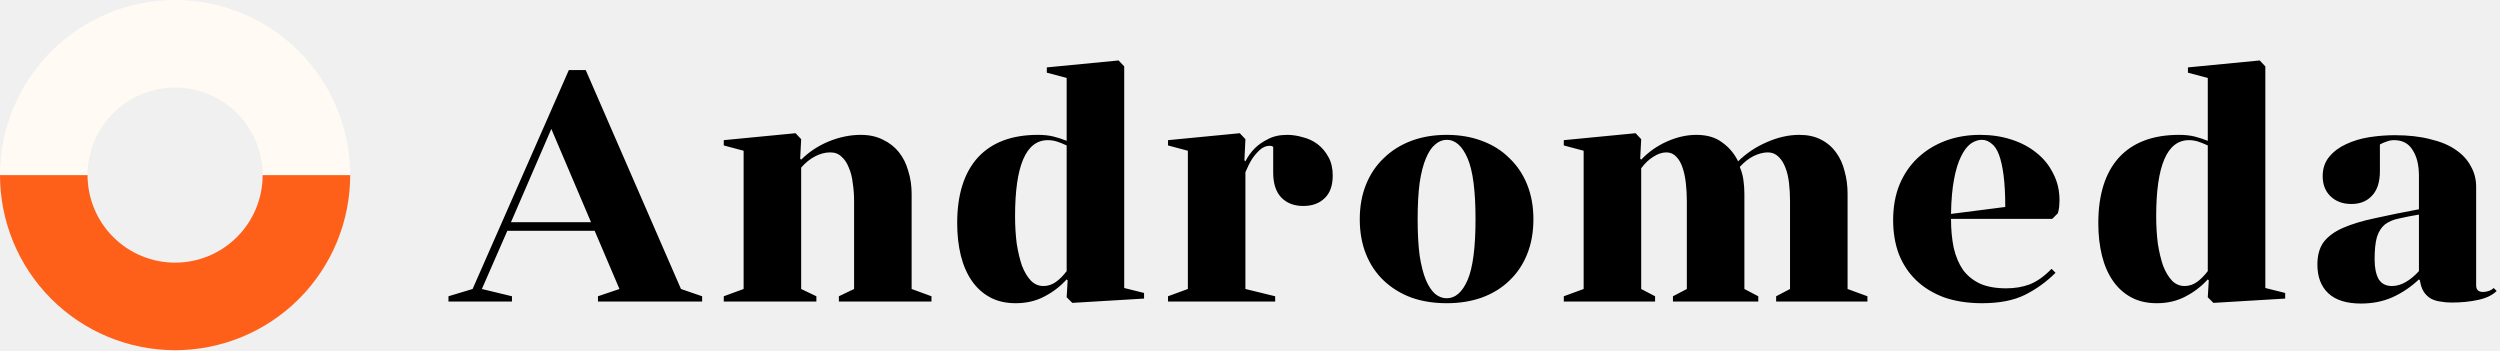
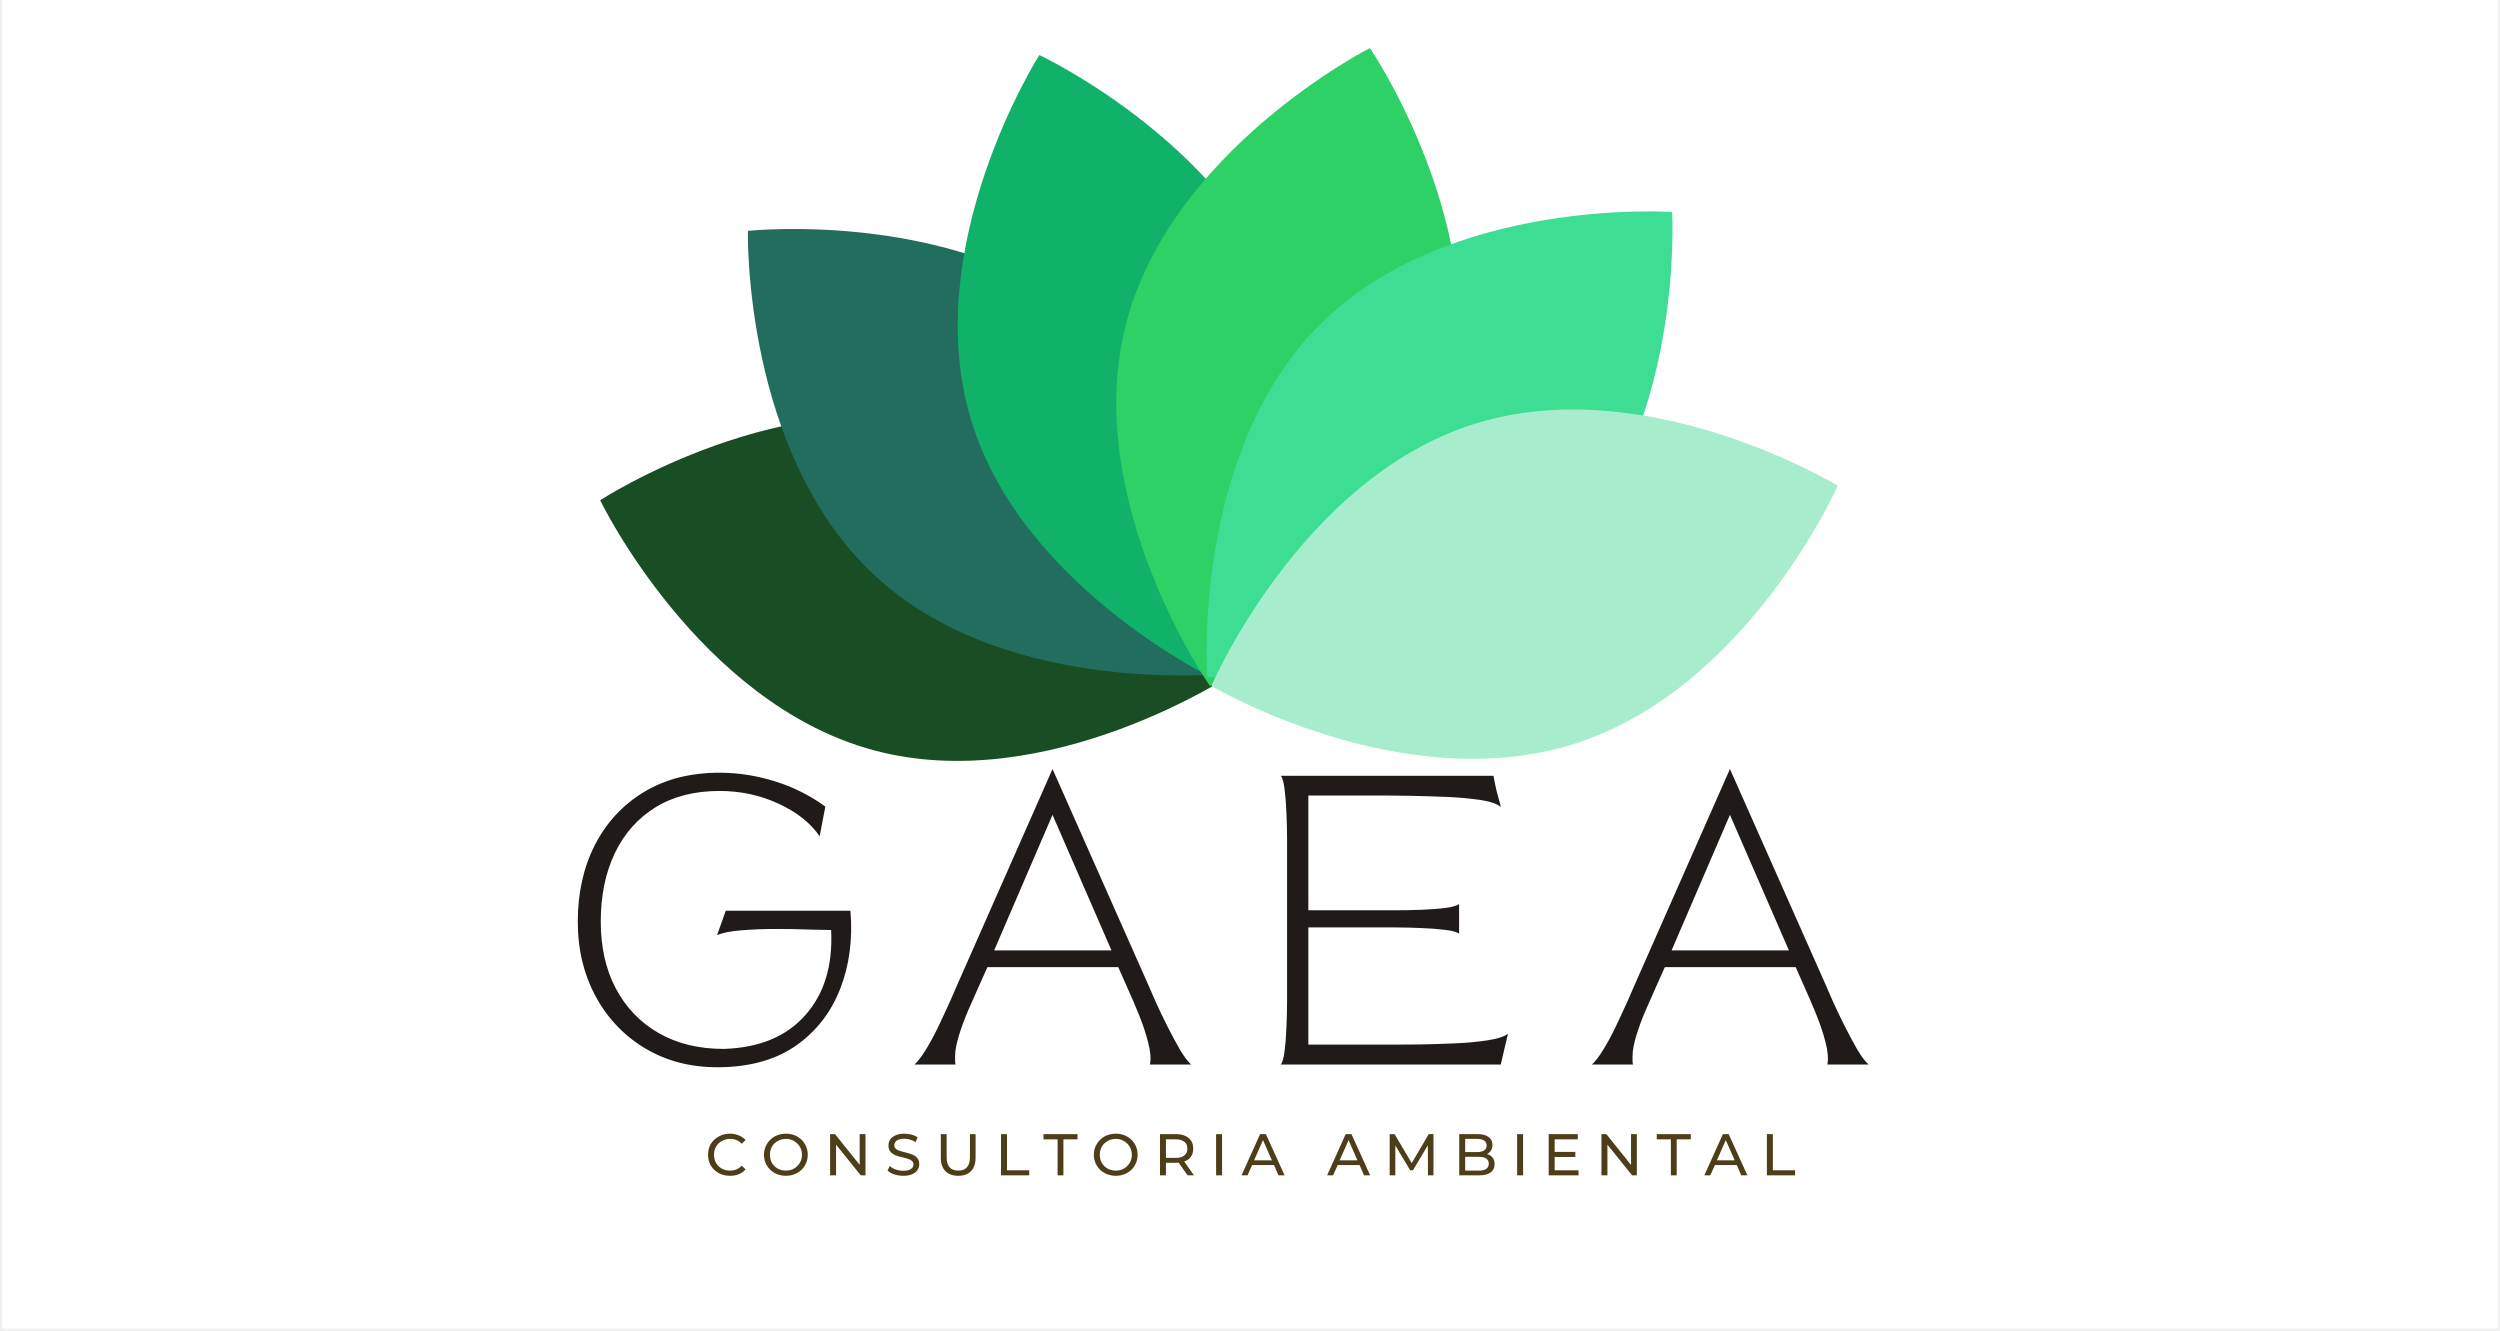
- <svg xmlns="http://www.w3.org/2000/svg" width="257" height="36" viewBox="0 0 257 36" fill="none">
-   <path d="M36 18C36 20.364 35.534 22.704 34.63 24.888C33.725 27.072 32.399 29.056 30.728 30.728C29.056 32.399 27.072 33.725 24.888 34.63C22.704 35.534 20.364 36 18 36C15.636 36 13.296 35.534 11.112 34.63C8.928 33.725 6.944 32.399 5.272 30.728C3.601 29.056 2.275 27.072 1.37 24.888C0.466 22.704 -2.06649e-07 20.364 0 18L9 18C9 19.182 9.233 20.352 9.685 21.444C10.137 22.536 10.8 23.528 11.636 24.364C12.472 25.2 13.464 25.863 14.556 26.315C15.648 26.767 16.818 27 18 27C19.182 27 20.352 26.767 21.444 26.315C22.536 25.863 23.528 25.2 24.364 24.364C25.2 23.528 25.863 22.536 26.315 21.444C26.767 20.352 27 19.182 27 18H36Z" fill="#FE6019" />
-   <path d="M-1.57361e-06 18C-1.78026e-06 15.636 0.466 13.296 1.37 11.112C2.275 8.928 3.601 6.944 5.272 5.272C6.944 3.601 8.928 2.275 11.112 1.37C13.296 0.466 15.636 1.78026e-06 18 1.57361e-06C20.364 1.36696e-06 22.704 0.466 24.888 1.37C27.072 2.275 29.056 3.601 30.728 5.272C32.399 6.944 33.725 8.928 34.63 11.112C35.534 13.296 36 15.636 36 18L27 18C27 16.818 26.767 15.648 26.315 14.556C25.863 13.464 25.2 12.472 24.364 11.636C23.528 10.8 22.536 10.137 21.444 9.685C20.352 9.233 19.182 9 18 9C16.818 9 15.648 9.233 14.556 9.685C13.464 10.137 12.472 10.8 11.636 11.636C10.8 12.472 10.137 13.464 9.685 14.556C9.233 15.648 9 16.818 9 18L-1.57361e-06 18Z" fill="#FFFAF3" />
-   <path d="M70.004 29.708L72.18 30.456V31H61.47V30.456L63.68 29.708L61.13 23.724H52.154L49.536 29.708L52.63 30.456V31H46.102V30.456L48.584 29.708L58.478 7.2H60.212L70.004 29.708ZM52.528 22.84H60.756L56.676 13.252L52.528 22.84ZM82.36 29.708L83.924 30.456V31H74.404V30.456L76.444 29.708V15.496L74.404 14.952V14.408L81.782 13.694L82.36 14.306L82.258 16.312L82.36 16.414C83.153 15.621 84.094 14.997 85.182 14.544C86.293 14.091 87.392 13.864 88.48 13.864C89.364 13.864 90.135 14.034 90.792 14.374C91.449 14.691 91.993 15.122 92.424 15.666C92.855 16.21 93.172 16.856 93.376 17.604C93.603 18.329 93.716 19.1 93.716 19.916V29.708L95.756 30.456V31H86.236V30.456L87.8 29.708V20.664C87.8 20.029 87.755 19.417 87.664 18.828C87.596 18.216 87.46 17.683 87.256 17.23C87.075 16.754 86.825 16.38 86.508 16.108C86.213 15.813 85.828 15.666 85.352 15.666C84.831 15.666 84.309 15.802 83.788 16.074C83.267 16.346 82.791 16.731 82.36 17.23V29.708ZM117.609 30.116V30.694L110.231 31.136L109.653 30.558L109.755 28.824L109.653 28.722C108.996 29.447 108.225 30.037 107.341 30.49C106.48 30.943 105.505 31.17 104.417 31.17C103.397 31.17 102.513 30.966 101.765 30.558C101.017 30.15 100.394 29.583 99.895 28.858C99.397 28.133 99.023 27.271 98.773 26.274C98.524 25.254 98.399 24.143 98.399 22.942C98.399 20.018 99.102 17.774 100.507 16.21C101.935 14.646 103.998 13.864 106.695 13.864C107.307 13.864 107.84 13.921 108.293 14.034C108.747 14.147 109.2 14.295 109.653 14.476V8.016L107.613 7.472V6.928L114.991 6.214L115.569 6.826V29.606L117.609 30.116ZM109.653 14.952C109.268 14.771 108.928 14.635 108.633 14.544C108.339 14.453 108.033 14.408 107.715 14.408C105.471 14.408 104.349 17.015 104.349 22.228C104.349 23.225 104.406 24.166 104.519 25.05C104.655 25.911 104.837 26.671 105.063 27.328C105.313 27.963 105.619 28.473 105.981 28.858C106.344 29.221 106.775 29.402 107.273 29.402C107.727 29.402 108.146 29.266 108.531 28.994C108.917 28.722 109.291 28.348 109.653 27.872V14.952ZM122.112 15.496L120.072 14.952V14.408L127.45 13.694L128.028 14.306L127.926 16.482L128.028 16.584C128.277 16.085 128.606 15.632 129.014 15.224C129.354 14.884 129.796 14.578 130.34 14.306C130.884 14.011 131.552 13.864 132.346 13.864C132.844 13.864 133.366 13.943 133.91 14.102C134.476 14.238 134.986 14.476 135.44 14.816C135.893 15.156 136.267 15.598 136.562 16.142C136.856 16.663 137.004 17.298 137.004 18.046C137.004 19.089 136.72 19.871 136.154 20.392C135.61 20.913 134.884 21.174 133.978 21.174C133.026 21.174 132.266 20.879 131.7 20.29C131.156 19.701 130.884 18.851 130.884 17.74V15.088C130.77 15.02 130.657 14.986 130.544 14.986C130.158 14.986 129.807 15.133 129.49 15.428C129.195 15.7 128.934 16.006 128.708 16.346C128.458 16.754 128.232 17.207 128.028 17.706V29.708L131.088 30.456V31H120.072V30.456L122.112 29.708V15.496ZM139.784 22.534C139.784 21.219 139.999 20.029 140.43 18.964C140.86 17.899 141.472 16.992 142.266 16.244C143.059 15.473 144 14.884 145.088 14.476C146.176 14.068 147.388 13.864 148.726 13.864C150.04 13.864 151.242 14.068 152.33 14.476C153.44 14.884 154.381 15.473 155.152 16.244C155.945 16.992 156.557 17.899 156.988 18.964C157.418 20.029 157.634 21.219 157.634 22.534C157.634 23.871 157.418 25.073 156.988 26.138C156.557 27.203 155.945 28.11 155.152 28.858C154.381 29.606 153.44 30.184 152.33 30.592C151.242 30.977 150.04 31.17 148.726 31.17C147.388 31.17 146.176 30.977 145.088 30.592C144 30.184 143.059 29.606 142.266 28.858C141.472 28.11 140.86 27.203 140.43 26.138C139.999 25.073 139.784 23.871 139.784 22.534ZM145.734 22.534C145.734 23.985 145.802 25.231 145.938 26.274C146.096 27.294 146.312 28.133 146.584 28.79C146.856 29.425 147.173 29.901 147.536 30.218C147.898 30.513 148.295 30.66 148.726 30.66C149.61 30.66 150.324 30.037 150.868 28.79C151.412 27.521 151.684 25.435 151.684 22.534C151.684 19.61 151.412 17.525 150.868 16.278C150.324 15.009 149.61 14.374 148.726 14.374C148.295 14.374 147.898 14.533 147.536 14.85C147.173 15.145 146.856 15.621 146.584 16.278C146.312 16.913 146.096 17.751 145.938 18.794C145.802 19.837 145.734 21.083 145.734 22.534ZM168.715 29.708L170.143 30.456V31H160.759V30.456L162.799 29.708V15.496L160.759 14.952V14.408L168.137 13.694L168.715 14.306L168.613 16.312L168.715 16.414C169.463 15.621 170.347 14.997 171.367 14.544C172.387 14.091 173.395 13.864 174.393 13.864C175.481 13.864 176.365 14.125 177.045 14.646C177.747 15.145 178.291 15.791 178.677 16.584C179.538 15.745 180.524 15.088 181.635 14.612C182.768 14.113 183.879 13.864 184.967 13.864C185.828 13.864 186.565 14.023 187.177 14.34C187.811 14.657 188.333 15.099 188.741 15.666C189.149 16.21 189.443 16.856 189.625 17.604C189.829 18.329 189.931 19.1 189.931 19.916V29.708L191.971 30.456V31H182.587V30.456L184.015 29.708V20.664C184.015 20.029 183.981 19.417 183.913 18.828C183.845 18.216 183.72 17.683 183.539 17.23C183.357 16.754 183.119 16.38 182.825 16.108C182.53 15.813 182.167 15.666 181.737 15.666C181.283 15.666 180.796 15.791 180.275 16.04C179.776 16.289 179.3 16.663 178.847 17.162C179.028 17.57 179.153 18.012 179.221 18.488C179.289 18.964 179.323 19.44 179.323 19.916V29.708L180.751 30.456V31H171.979V30.456L173.407 29.708V20.664C173.407 20.029 173.373 19.417 173.305 18.828C173.237 18.216 173.123 17.683 172.965 17.23C172.806 16.754 172.591 16.38 172.319 16.108C172.047 15.813 171.707 15.666 171.299 15.666C170.868 15.666 170.426 15.813 169.973 16.108C169.519 16.38 169.1 16.777 168.715 17.298V29.708ZM200.565 22.5C200.565 23.588 200.656 24.574 200.837 25.458C201.041 26.342 201.359 27.101 201.789 27.736C202.243 28.348 202.832 28.824 203.557 29.164C204.283 29.481 205.178 29.64 206.243 29.64C207.127 29.64 207.932 29.504 208.657 29.232C209.405 28.937 210.153 28.405 210.901 27.634L211.309 28.042C210.38 28.971 209.326 29.731 208.147 30.32C206.991 30.887 205.529 31.17 203.761 31.17C202.288 31.17 200.973 30.966 199.817 30.558C198.684 30.127 197.732 29.538 196.961 28.79C196.191 28.042 195.601 27.147 195.193 26.104C194.808 25.061 194.615 23.905 194.615 22.636C194.615 21.276 194.831 20.063 195.261 18.998C195.715 17.91 196.338 16.992 197.131 16.244C197.947 15.473 198.899 14.884 199.987 14.476C201.075 14.068 202.265 13.864 203.557 13.864C204.713 13.864 205.779 14.023 206.753 14.34C207.751 14.657 208.612 15.111 209.337 15.7C210.085 16.289 210.663 17.003 211.071 17.842C211.502 18.658 211.717 19.576 211.717 20.596C211.717 20.777 211.706 20.993 211.683 21.242C211.661 21.469 211.615 21.695 211.547 21.922L210.969 22.5H200.565ZM203.727 14.374C203.342 14.374 202.957 14.51 202.571 14.782C202.209 15.054 201.88 15.496 201.585 16.108C201.291 16.697 201.053 17.479 200.871 18.454C200.69 19.406 200.588 20.585 200.565 21.99L206.141 21.276C206.141 20.007 206.085 18.93 205.971 18.046C205.858 17.162 205.699 16.448 205.495 15.904C205.291 15.36 205.031 14.975 204.713 14.748C204.419 14.499 204.09 14.374 203.727 14.374ZM234.916 30.116V30.694L227.538 31.136L226.96 30.558L227.062 28.824L226.96 28.722C226.303 29.447 225.532 30.037 224.648 30.49C223.787 30.943 222.812 31.17 221.724 31.17C220.704 31.17 219.82 30.966 219.072 30.558C218.324 30.15 217.701 29.583 217.202 28.858C216.703 28.133 216.329 27.271 216.08 26.274C215.831 25.254 215.706 24.143 215.706 22.942C215.706 20.018 216.409 17.774 217.814 16.21C219.242 14.646 221.305 13.864 224.002 13.864C224.614 13.864 225.147 13.921 225.6 14.034C226.053 14.147 226.507 14.295 226.96 14.476V8.016L224.92 7.472V6.928L232.298 6.214L232.876 6.826V29.606L234.916 30.116ZM226.96 14.952C226.575 14.771 226.235 14.635 225.94 14.544C225.645 14.453 225.339 14.408 225.022 14.408C222.778 14.408 221.656 17.015 221.656 22.228C221.656 23.225 221.713 24.166 221.826 25.05C221.962 25.911 222.143 26.671 222.37 27.328C222.619 27.963 222.925 28.473 223.288 28.858C223.651 29.221 224.081 29.402 224.58 29.402C225.033 29.402 225.453 29.266 225.838 28.994C226.223 28.722 226.597 28.348 226.96 27.872V14.952ZM248.666 28.722C247.85 29.493 246.944 30.105 245.946 30.558C244.972 30.989 243.895 31.204 242.716 31.204C241.22 31.204 240.098 30.853 239.35 30.15C238.602 29.447 238.228 28.461 238.228 27.192C238.228 26.24 238.444 25.469 238.874 24.88C239.328 24.291 239.996 23.803 240.88 23.418C241.764 23.033 242.852 22.704 244.144 22.432C245.459 22.137 246.966 21.831 248.666 21.514V18.08C248.666 16.969 248.451 16.085 248.02 15.428C247.612 14.748 246.978 14.408 246.116 14.408C245.844 14.408 245.595 14.453 245.368 14.544C245.142 14.612 244.904 14.714 244.654 14.85V17.604C244.654 18.715 244.382 19.553 243.838 20.12C243.317 20.687 242.614 20.97 241.73 20.97C240.846 20.97 240.132 20.709 239.588 20.188C239.044 19.667 238.772 18.975 238.772 18.114C238.772 17.321 238.999 16.652 239.452 16.108C239.906 15.564 240.484 15.133 241.186 14.816C241.912 14.476 242.705 14.238 243.566 14.102C244.45 13.966 245.323 13.898 246.184 13.898C247.567 13.898 248.78 14.034 249.822 14.306C250.888 14.555 251.76 14.918 252.44 15.394C253.143 15.87 253.664 16.437 254.004 17.094C254.367 17.729 254.548 18.431 254.548 19.202V29.334C254.548 29.787 254.786 30.014 255.262 30.014C255.444 30.014 255.636 29.98 255.84 29.912C256.044 29.844 256.214 29.742 256.35 29.606L256.656 29.912C256.226 30.343 255.591 30.649 254.752 30.83C253.936 31.011 253.03 31.102 252.032 31.102C251.624 31.102 251.239 31.068 250.876 31C250.514 30.955 250.185 30.853 249.89 30.694C249.618 30.535 249.38 30.309 249.176 30.014C248.972 29.697 248.836 29.3 248.768 28.824L248.666 28.722ZM248.666 22.058C247.873 22.194 247.182 22.33 246.592 22.466C246.026 22.579 245.55 22.783 245.164 23.078C244.802 23.373 244.53 23.803 244.348 24.37C244.19 24.914 244.11 25.673 244.11 26.648C244.11 27.509 244.246 28.189 244.518 28.688C244.813 29.164 245.266 29.402 245.878 29.402C246.377 29.402 246.853 29.266 247.306 28.994C247.782 28.722 248.236 28.348 248.666 27.872V22.058Z" fill="black" />
+ <svg xmlns="http://www.w3.org/2000/svg" preserveAspectRatio="xMidYMid meet" data-bbox="0.234 0 254.532 135.5" height="181" viewBox="0 0 255 135.75" width="340" data-type="ugc" role="presentation" aria-hidden="true" aria-label="">
+   <g>
+     <defs>
+       <clipPath id="886a0ddb-f7c8-40be-ab20-ebfef42071f2_comp-iia9pkey">
+         <path d="M.234 0h254.532v135.5H.234Zm0 0" />
+       </clipPath>
+       <clipPath id="02976a56-6cb3-41e7-a925-76c001c40a42_comp-iia9pkey">
+         <path d="M61 42h65v36H61Zm0 0" />
+       </clipPath>
+       <clipPath id="613e3fdd-9ccf-4516-80a6-fba239a04f11_comp-iia9pkey">
+         <path d="m52.438 69.809 10.64-39.141 71.586 19.457-10.637 39.14Zm0 0" />
+       </clipPath>
+       <clipPath id="255cd9ca-87c5-417f-8083-82cfb49ed8f1_comp-iia9pkey">
+         <path d="m52.438 69.809 10.64-39.141 71.586 19.457-10.637 39.14Zm0 0" />
+       </clipPath>
+       <clipPath id="3a62c4a8-77ec-4745-892d-989a87732c1e_comp-iia9pkey">
+         <path d="m59.898 36.316 27.27-30.02 54.914 49.876-27.27 30.023Zm0 0" />
+       </clipPath>
+       <clipPath id="8680cd5b-7284-4963-85cf-7b345778e520_comp-iia9pkey">
+         <path d="m59.898 36.316 27.27-30.02 54.914 49.876-27.27 30.023Zm0 0" />
+       </clipPath>
+       <clipPath id="60a9813c-f1d8-467e-9506-75a93e4ea930_comp-iia9pkey">
+         <path d="m59.898 36.316 27.27-30.02 54.914 49.876-27.27 30.023Zm0 0" />
+       </clipPath>
+       <clipPath id="8728c09d-04dd-4d08-b73c-d914e06f63f4_comp-iia9pkey">
+         <path d="M97 5h37v65H97Zm0 0" />
+       </clipPath>
+       <clipPath id="1c686d8d-9e06-468c-9876-3fea4ae4f0d4_comp-iia9pkey">
+         <path d="m85.422 8.04 38.875-11.567 21.16 71.101-38.875 11.567Zm0 0" />
+       </clipPath>
+       <clipPath id="d6dea5b7-13b0-448b-9628-15e0b1530837_comp-iia9pkey">
+         <path d="m85.422 8.04 38.875-11.567 21.16 71.101-38.875 11.567Zm0 0" />
+       </clipPath>
+       <clipPath id="e9b47144-5511-401e-a6c6-57e05f92ca81_comp-iia9pkey">
+         <path d="M113 4h36v66h-36Zm0 0" />
+       </clipPath>
+       <clipPath id="df56493c-1dd7-4ba6-85da-4ad7698fdd3c_comp-iia9pkey">
+         <path d="m120.785-3.504 39.34 9.863-18.047 71.957-39.34-9.863Zm0 0" />
+       </clipPath>
+       <clipPath id="7ee74997-a841-48d6-9389-4f3cc01d85fc_comp-iia9pkey">
+         <path d="m120.785-3.504 39.34 9.863-18.047 71.957-39.34-9.863Zm0 0" />
+       </clipPath>
+       <clipPath id="3cd7c331-561e-4efb-b3ee-b7ee1f7a5774_comp-iia9pkey">
+         <path d="M123 21h48v49h-48Zm0 0" />
+       </clipPath>
+       <clipPath id="a5b08e08-804e-483a-955f-bcb4977d69ac_comp-iia9pkey">
+         <path d="m158.625 4.676 28.68 28.68-52.457 52.457-28.68-28.68Zm0 0" />
+       </clipPath>
+       <clipPath id="f1506303-aafe-426a-ac1c-b84f6fd8d34b_comp-iia9pkey">
+         <path d="M123 41h65v37h-65Zm0 0" />
+       </clipPath>
+       <clipPath id="7e5a8a1d-f1c2-404a-871d-53981e5f6fab_comp-iia9pkey">
+         <path d="m184.617 29.008 12.348 38.633L126.3 90.227l-12.348-38.633Zm0 0" />
+       </clipPath>
+       <clipPath id="730ed674-83d2-4555-bb9f-b8ac47740e3c_comp-iia9pkey">
+         <path d="m184.617 29.008 12.348 38.633L126.3 90.227l-12.348-38.633Zm0 0" />
+       </clipPath>
+     </defs>
+     <g clip-path="url(#886a0ddb-f7c8-40be-ab20-ebfef42071f2_comp-iia9pkey)">
+       <path d="M.234 0h254.532v135.5H.234Zm0 0" fill="#ffffff" />
+       <path d="M.234 0h254.532v135.5H.234Zm0 0" fill="#ffffff" />
+     </g>
+     <g clip-path="url(#02976a56-6cb3-41e7-a925-76c001c40a42_comp-iia9pkey)">
+       <g clip-path="url(#613e3fdd-9ccf-4516-80a6-fba239a04f11_comp-iia9pkey)">
+         <g clip-path="url(#255cd9ca-87c5-417f-8083-82cfb49ed8f1_comp-iia9pkey)">
+           <path d="M98.016 43.52c17.879 4.859 27.937 25.101 27.937 25.101s-19.023 12.746-36.902 7.887c-17.875-4.86-27.836-25.48-27.836-25.48s18.926-12.364 36.8-7.508" fill="#194d24" />
+         </g>
+       </g>
+     </g>
+     <g clip-path="url(#3a62c4a8-77ec-4745-892d-989a87732c1e_comp-iia9pkey)">
+       <g clip-path="url(#8680cd5b-7284-4963-85cf-7b345778e520_comp-iia9pkey)">
+         <g clip-path="url(#60a9813c-f1d8-467e-9506-75a93e4ea930_comp-iia9pkey)">
+           <path d="M112.492 33.563c13.711 12.453 13.442 35.082 13.442 35.082s-22.762 2.73-36.473-9.723S76.285 23.55 76.285 23.55s22.5-2.442 36.207 10.012" fill="#236d5e" />
+         </g>
+       </g>
+     </g>
+     <g clip-path="url(#8728c09d-04dd-4d08-b73c-d914e06f63f4_comp-iia9pkey)">
+       <g clip-path="url(#1c686d8d-9e06-468c-9876-3fea4ae4f0d4_comp-iia9pkey)">
+         <g clip-path="url(#d6dea5b7-13b0-448b-9628-15e0b1530837_comp-iia9pkey)">
+           <path d="M131.773 32.941c5.282 17.758-6.628 36.97-6.628 36.97s-20.856-9.466-26.137-27.22c-5.285-17.757 7.004-37.078 7.004-37.078s20.476 9.575 25.761 27.328" fill="#0fb268" />
+         </g>
+       </g>
+     </g>
+     <g clip-path="url(#e9b47144-5511-401e-a6c6-57e05f92ca81_comp-iia9pkey)">
+       <g clip-path="url(#df56493c-1dd7-4ba6-85da-4ad7698fdd3c_comp-iia9pkey)">
+         <g clip-path="url(#7ee74997-a841-48d6-9389-4f3cc01d85fc_comp-iia9pkey)">
+           <path d="M147.96 41.547c-4.503 17.969-24.546 28.426-24.546 28.426s-13.117-18.77-8.61-36.739c4.508-17.972 24.926-28.332 24.926-28.332s12.739 18.676 8.23 36.645" fill="#2ed165" />
+         </g>
+       </g>
+     </g>
+     <g clip-path="url(#3cd7c331-561e-4efb-b3ee-b7ee1f7a5774_comp-iia9pkey)">
+       <g clip-path="url(#a5b08e08-804e-483a-955f-bcb4977d69ac_comp-iia9pkey)">
+         <path d="M158.79 57.29c-13.102 13.1-35.665 11.769-35.665 11.769s-1.61-22.84 11.492-35.942c13.098-13.097 35.942-11.492 35.942-11.492s1.328 22.566-11.77 35.664" fill="#3ddd94" />
+       </g>
+     </g>
+     <g clip-path="url(#f1506303-aafe-426a-ac1c-b84f6fd8d34b_comp-iia9pkey)">
+       <g clip-path="url(#7e5a8a1d-f1c2-404a-871d-53981e5f6fab_comp-iia9pkey)">
+         <g clip-path="url(#730ed674-83d2-4555-bb9f-b8ac47740e3c_comp-iia9pkey)">
+           <path d="M160.652 75.848c-17.648 5.64-37.093-5.883-37.093-5.883s9.039-21.04 26.687-26.68c17.645-5.637 37.211 6.258 37.211 6.258s-9.16 20.664-26.805 26.305" fill="#a7edcd" />
+         </g>
+       </g>
+     </g>
+     <path d="M86.746 92.895q.358 4.36-1.031 7.922-1.377 3.562-4.36 5.719-2.971 2.157-7.484 2.312-4.406.159-7.781-1.75a13.6 13.6 0 0 1-5.266-5.344q-1.89-3.433-1.89-7.734c0-2.945.582-5.563 1.75-7.844q1.765-3.434 5-5.39 3.247-1.97 7.719-1.97 2.812.001 5.624.876a17.5 17.5 0 0 1 5.157 2.578l-.578 3.031q-1.44-2.076-4.235-3.344-2.782-1.278-5.968-1.28-3.83 0-6.547 1.671-2.707 1.674-4.141 4.672c-.96 2-1.437 4.336-1.437 7 0 2.586.507 4.851 1.53 6.797q1.548 2.924 4.36 4.547 2.825 1.627 6.656 1.625 5.42-.17 8.313-3.438 2.905-3.263 2.64-8.687-.532 0-2.109-.047a93 93 0 0 0-3.484-.063 43 43 0 0 0-3.578.14c-1.118.087-1.938.25-2.47.5l.892-2.5Zm0 0" fill="#201b18" />
+     <path d="M97.42 107.723v.438q0 .204.046.421H93.28c.351-.32.75-.843 1.187-1.562q.669-1.091 1.297-2.422.638-1.342 1.172-2.531.527-1.201.797-1.828l9.625-21.797 9.672 21.797q.263.627.797 1.828a59 59 0 0 0 2.5 4.953q.638 1.08 1.171 1.562h-4.203c.114-.601.051-1.359-.187-2.265q-.347-1.358-.922-2.781a69 69 0 0 0-1.172-2.735l-.953-2.156h-13.344q-.316.69-.844 1.89-.533 1.189-1.125 2.547a24 24 0 0 0-.953 2.594q-.375 1.252-.375 2.047m9.937-24.61-5.953 13.829h11.968Zm0 0" fill="#201b18" />
+     <path d="M142.28 106.551c.532 0 1.352-.004 2.47-.016q1.67-.028 3.562-.109a31 31 0 0 0 3.422-.312c1.031-.164 1.723-.391 2.078-.672l-.734 3.14H130.64q.263-.327.39-1.406.142-1.09.188-2.469.061-1.388.063-2.562V85.536c0-.801-.024-1.649-.063-2.547a27 27 0 0 0-.187-2.454q-.128-1.09-.39-1.406h21.687q-.001.001.156.781.151.769.375 1.532.218.767.219.875c-.356-.32-1.047-.563-2.078-.719a33 33 0 0 0-3.438-.312q-1.877-.075-3.578-.11-1.704-.03-2.5-.031h-8.031v11.703h8.937q1.17 0 2.547-.047 1.39-.058 2.469-.187c.726-.094 1.203-.227 1.422-.407v3.032q-.331-.263-1.422-.391a26 26 0 0 0-2.469-.187 61 61 0 0 0-2.547-.063h-8.937v11.953Zm0 0" fill="#201b18" />
+     <path d="M166.517 107.723v.438q0 .204.047.421h-4.187c.351-.32.75-.843 1.187-1.562q.669-1.091 1.297-2.422.638-1.342 1.172-2.531.527-1.201.797-1.828l9.625-21.797 9.672 21.797q.263.627.796 1.828a59 59 0 0 0 2.5 4.953q.64 1.08 1.172 1.562h-4.203c.114-.601.051-1.359-.187-2.265-.23-.906-.54-1.832-.922-2.781a69 69 0 0 0-1.172-2.735l-.953-2.156h-13.344q-.315.69-.844 1.89-.532 1.189-1.125 2.547a24 24 0 0 0-.953 2.594q-.375 1.252-.375 2.047m9.938-24.61-5.953 13.829h11.968Zm0 0" fill="#201b18" />
+     <path d="M74.456 119.932q-.643 0-1.157-.281a2.1 2.1 0 0 1-.797-.766 2.13 2.13 0 0 1-.28-1.094q0-.622.28-1.11a2.13 2.13 0 0 1 .813-.765 2.34 2.34 0 0 1 1.14-.281q.48.001.891.172.422.157.703.484l-.39.375q-.471-.499-1.188-.5-.468 0-.844.219-.376.204-.593.578a1.65 1.65 0 0 0-.203.828c0 .305.066.578.203.828q.217.363.593.579.376.203.844.203.703.002 1.188-.5l.39.375a1.8 1.8 0 0 1-.703.5q-.41.157-.89.156m0 0" fill="#4d3e19" />
+     <path d="M80.173 119.932c-.43 0-.812-.094-1.156-.281a2.1 2.1 0 0 1-.797-.766 2.1 2.1 0 0 1-.297-1.094q0-.609.297-1.093.293-.5.797-.782a2.4 2.4 0 0 1 1.156-.281q.622 0 1.125.281.516.284.797.766c.195.324.297.695.297 1.11 0 .406-.102.773-.297 1.093a2 2 0 0 1-.797.766q-.503.28-1.125.28m0-.531q.45 0 .813-.203c.25-.145.445-.336.593-.579a1.6 1.6 0 0 0 .22-.828 1.58 1.58 0 0 0-.813-1.406 1.55 1.55 0 0 0-.813-.219q-.468 0-.844.219-.376.204-.593.578a1.65 1.65 0 0 0-.203.828c0 .305.066.578.203.828q.217.363.593.579.376.203.844.203m0 0" fill="#4d3e19" />
+     <path d="M88.28 115.682v4.203h-.484l-2.516-3.125v3.125h-.609v-4.203h.5l2.516 3.14v-3.14Zm0 0" fill="#4d3e19" />
+     <path d="M92.14 119.932q-.487 0-.921-.14a1.9 1.9 0 0 1-.688-.391l.219-.47c.156.15.36.267.61.36.25.086.507.125.78.125.344 0 .598-.054.766-.172a.53.53 0 0 0 .266-.468.44.44 0 0 0-.141-.344.85.85 0 0 0-.344-.203 6 6 0 0 0-.593-.172 6 6 0 0 1-.766-.219 1.5 1.5 0 0 1-.5-.36q-.204-.23-.203-.64c0-.226.054-.43.172-.61a1.27 1.27 0 0 1 .547-.421q.357-.17.89-.172c.25 0 .492.031.735.094q.356.093.625.281l-.204.484a2.1 2.1 0 0 0-.562-.25 2 2 0 0 0-.594-.093q-.503 0-.765.187a.56.56 0 0 0-.25.469q0 .22.14.36a1 1 0 0 0 .36.202q.215.082.578.157.468.129.75.234.293.11.5.344.217.235.218.64 0 .329-.187.61-.174.27-.547.422-.364.157-.89.156m0 0" fill="#4d3e19" />
+     <path d="M97.745 119.932q-.843 0-1.312-.469-.47-.481-.47-1.39v-2.391h.595v2.36q-.001 1.359 1.187 1.359.576 0 .875-.328.312-.34.313-1.032v-2.36h.578v2.392q0 .909-.47 1.39-.469.47-1.296.469m0 0" fill="#4d3e19" />
+     <path d="M102.104 115.682h.61v3.687h2.265v.516h-2.875Zm0 0" fill="#4d3e19" />
+     <path d="M107.874 116.213h-1.438v-.531h3.469v.531h-1.437v3.672h-.594Zm0 0" fill="#4d3e19" />
+     <path d="M113.82 119.932c-.43 0-.812-.094-1.156-.281a2.1 2.1 0 0 1-.797-.766 2.1 2.1 0 0 1-.297-1.094q0-.609.297-1.093.293-.5.797-.782a2.4 2.4 0 0 1 1.156-.281q.622 0 1.125.281.516.284.797.766c.195.324.297.695.297 1.11 0 .406-.102.773-.297 1.093a2 2 0 0 1-.797.766q-.503.28-1.125.28m0-.531q.45 0 .813-.203c.25-.145.445-.336.594-.579a1.6 1.6 0 0 0 .218-.828 1.58 1.58 0 0 0-.812-1.406 1.55 1.55 0 0 0-.813-.219q-.468 0-.843.219-.376.204-.594.578a1.65 1.65 0 0 0-.203.828c0 .305.066.578.203.828q.218.363.594.579.374.203.843.203m0 0" fill="#4d3e19" />
+     <path d="m121.13 119.885-.906-1.297a3 3 0 0 1-.265.016h-1.032v1.281h-.609v-4.203h1.64c.54 0 .97.133 1.282.39q.469.393.469 1.079 0 .487-.235.828-.235.346-.687.5l1 1.406Zm-1.187-1.781q.561.001.86-.25.31-.246.312-.703-.001-.453-.313-.688-.297-.248-.859-.25h-1.016v1.89Zm0 0" fill="#4d3e19" />
+     <path d="M124.042 115.682h.61v4.203h-.61Zm0 0" fill="#4d3e19" />
+     <path d="M129.95 118.838h-2.234l-.469 1.047h-.609l1.89-4.203h.594l1.907 4.203h-.625Zm-.218-.484-.906-2.063-.907 2.063Zm0 0" fill="#4d3e19" />
+     <path d="M138.679 118.838h-2.235l-.469 1.047h-.609l1.89-4.203h.594l1.907 4.203h-.625Zm-.22-.484-.905-2.063-.907 2.063Zm0 0" fill="#4d3e19" />
+     <path d="m145.652 119.885-.015-3.062-1.516 2.546h-.281l-1.516-2.53v3.046h-.578v-4.203h.5l1.75 2.953 1.734-2.953h.485v4.203Zm0 0" fill="#4d3e19" />
+     <path d="M151.67 117.713q.373.095.577.36.201.269.203.671 0 .552-.406.844-.409.298-1.187.297h-2.016v-4.203h1.89q.716.002 1.11.297.388.28.39.797c0 .218-.054.414-.156.578a.9.9 0 0 1-.406.36m-2.22-1.547v1.344h1.22q.467.002.718-.172a.57.57 0 0 0 .25-.5.58.58 0 0 0-.25-.5q-.25-.17-.719-.172Zm1.375 3.235q.515.002.766-.172.265-.17.266-.531 0-.705-1.032-.704h-1.375v1.407Zm0 0" fill="#4d3e19" />
+     <path d="M154.746 115.682h.61v4.203h-.61Zm0 0" fill="#4d3e19" />
+     <path d="M161.013 119.37v.515h-3.047v-4.203h2.969v.531h-2.36v1.281h2.11v.516h-2.11v1.36Zm0 0" fill="#4d3e19" />
+     <path d="M166.958 115.682v4.203h-.484l-2.516-3.125v3.125h-.609v-4.203h.5l2.516 3.14v-3.14Zm0 0" fill="#4d3e19" />
+     <path d="M170.429 116.213h-1.438v-.531h3.469v.531h-1.437v3.672h-.594Zm0 0" fill="#4d3e19" />
+     <path d="M177.156 118.838h-2.235l-.469 1.047h-.609l1.89-4.203h.594l1.907 4.203h-.625Zm-.22-.484-.906-2.063-.906 2.063Zm0 0" fill="#4d3e19" />
+     <path d="M180.223 115.682h.61v3.687h2.265v.516h-2.875Zm0 0" fill="#4d3e19" />
+   </g>
</svg>
